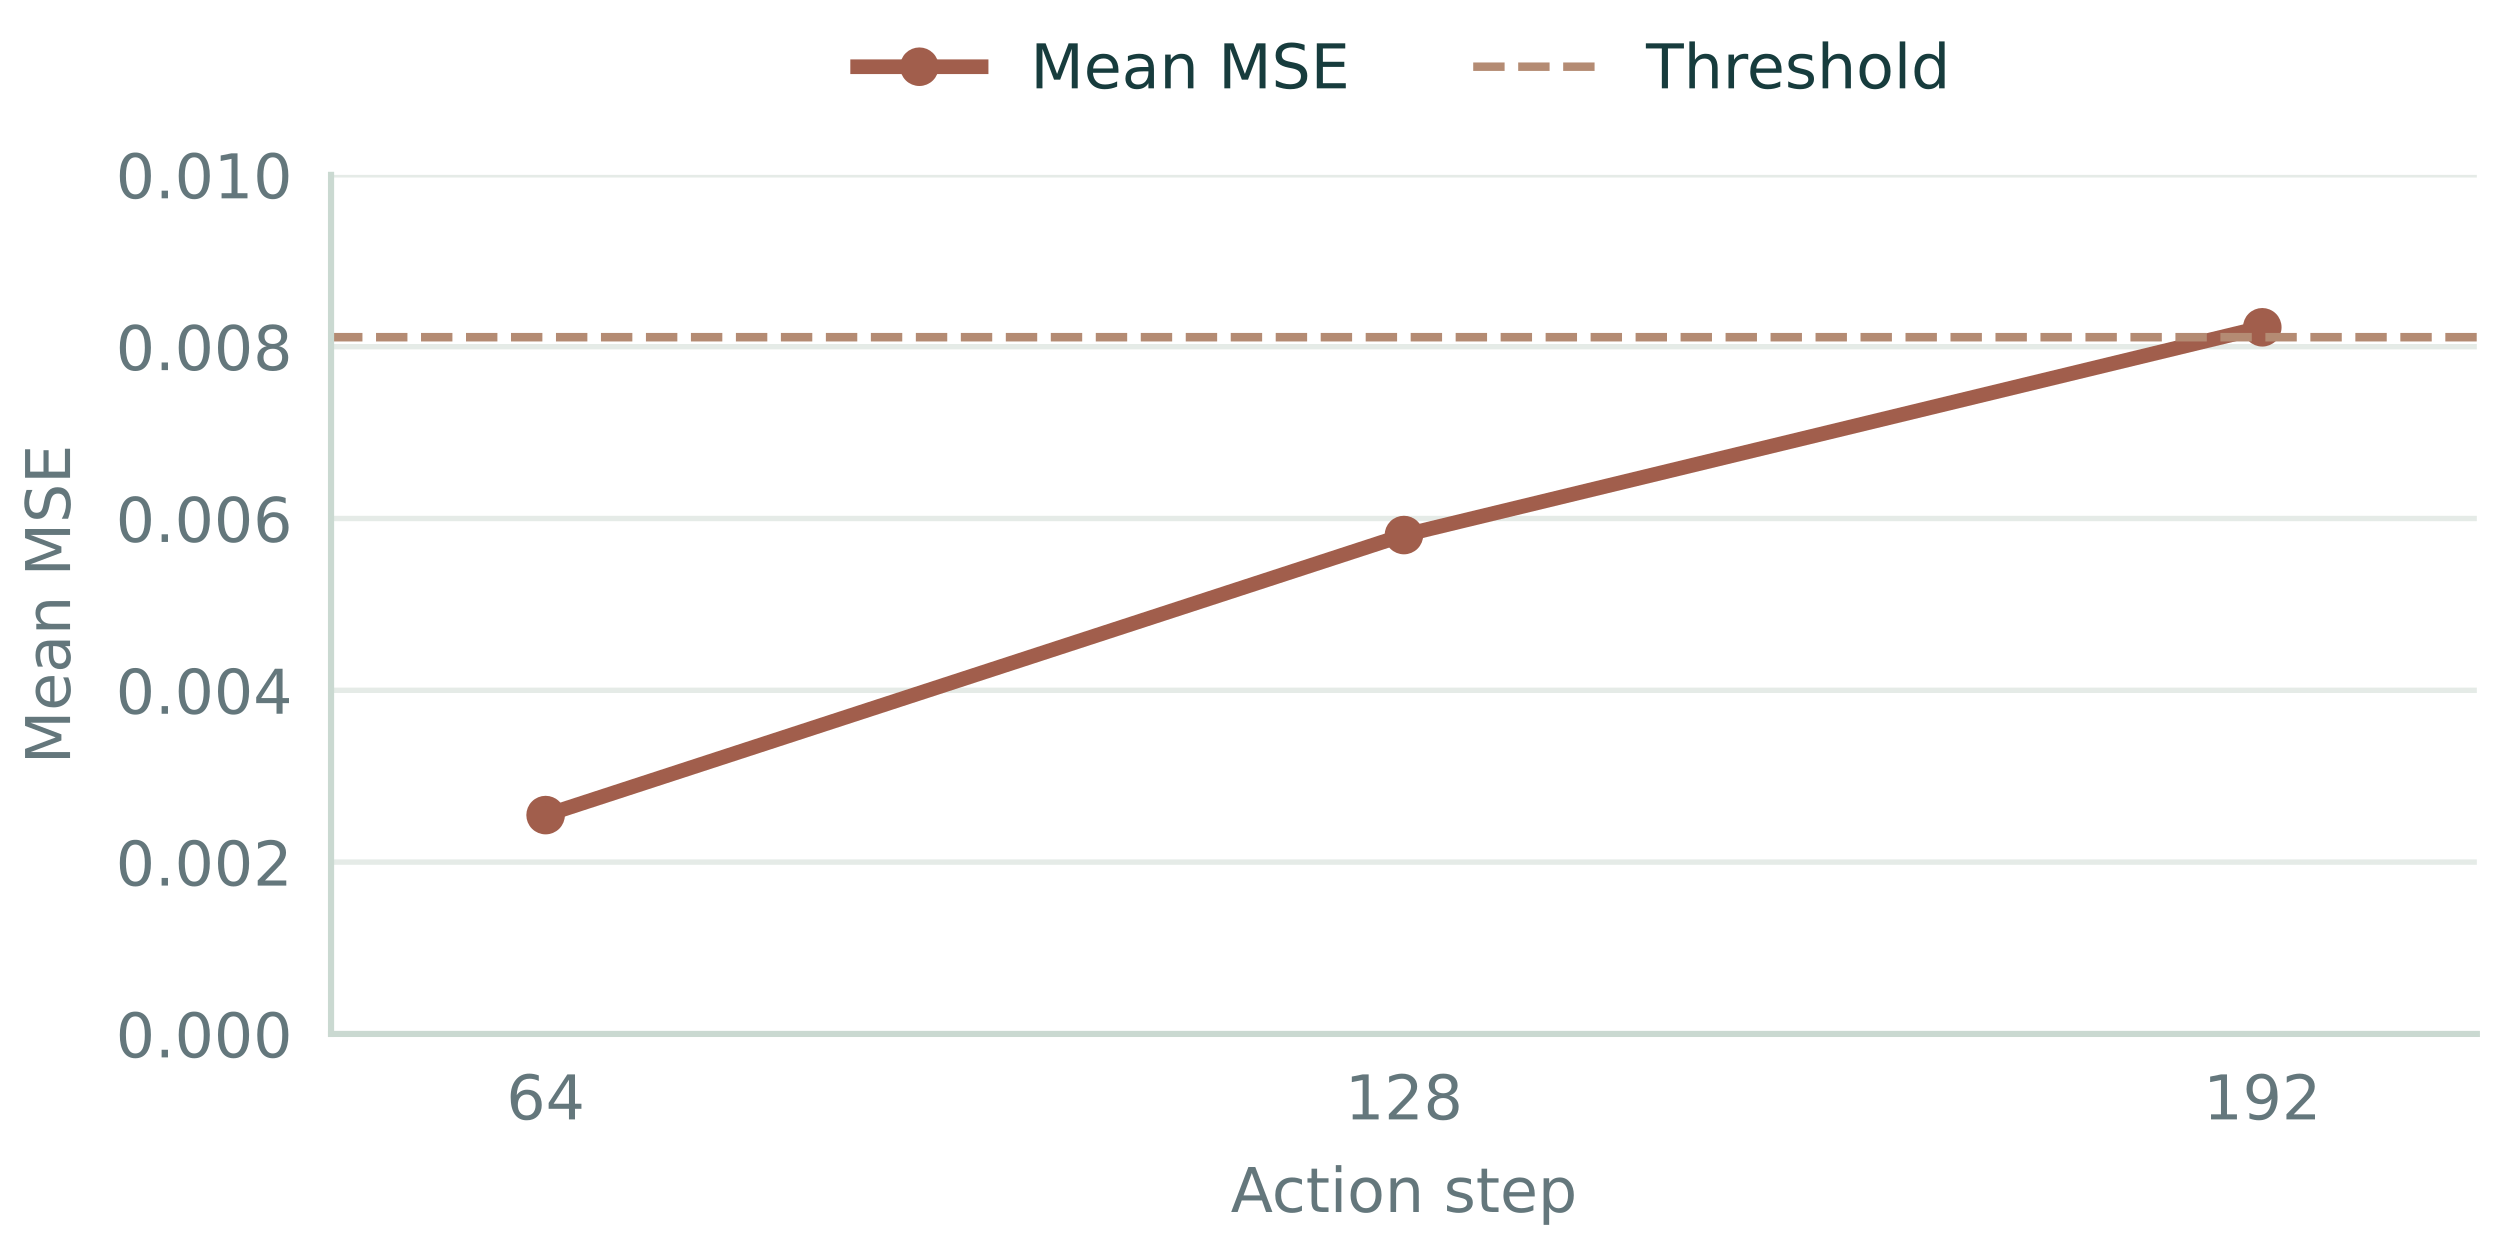
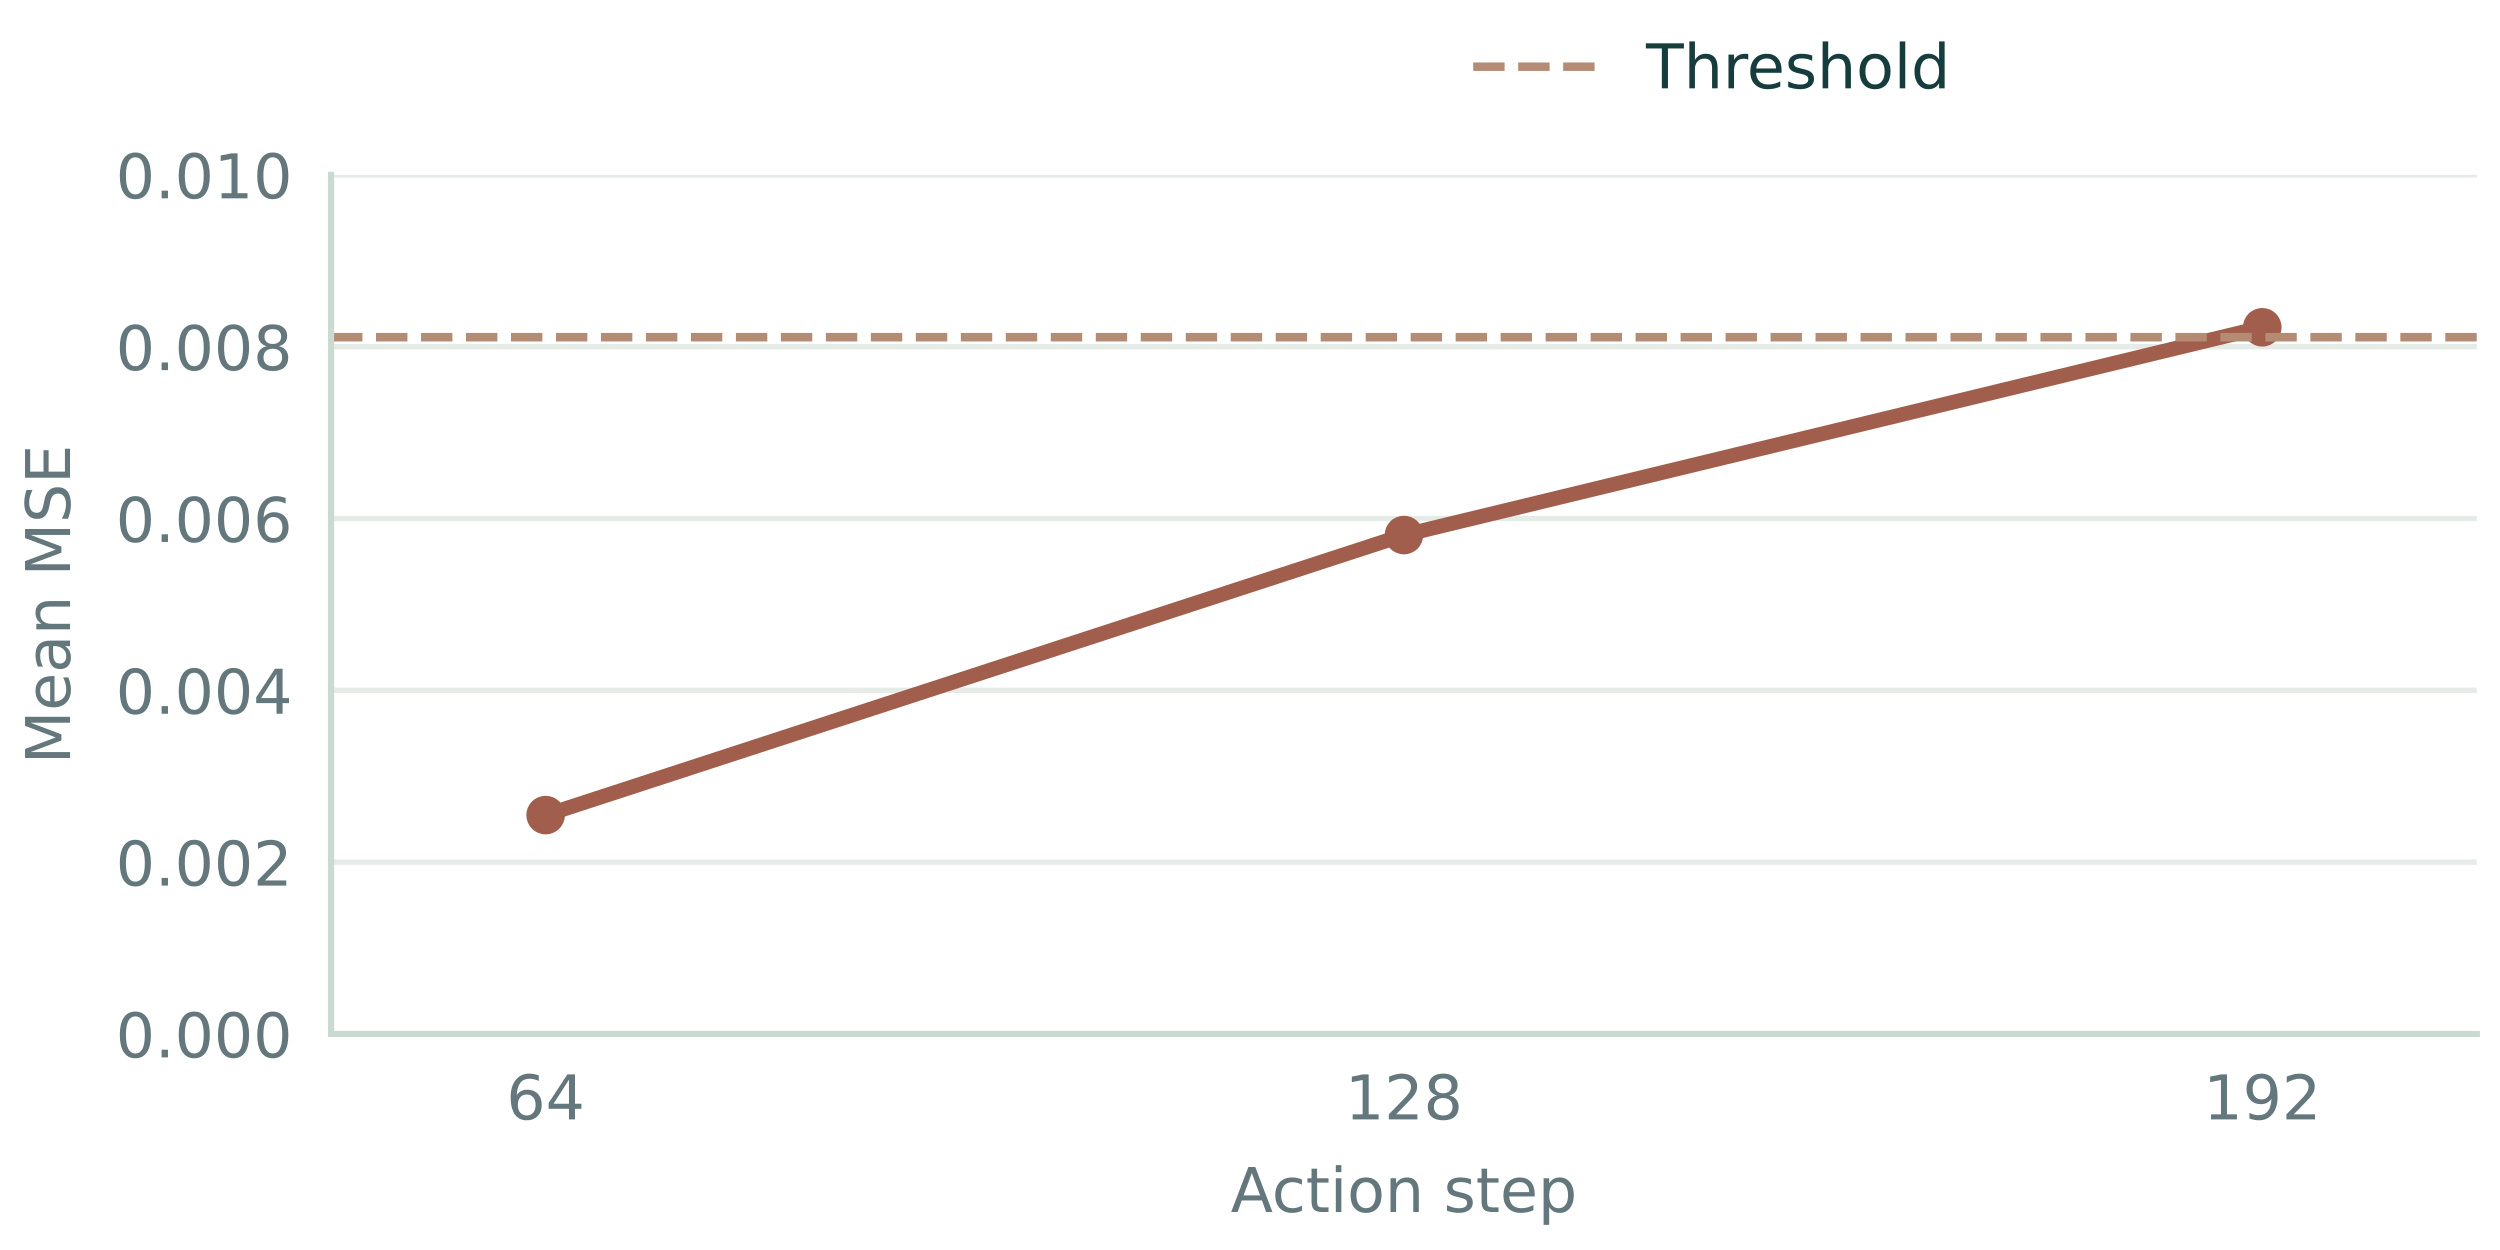
<svg xmlns="http://www.w3.org/2000/svg" xmlns:xlink="http://www.w3.org/1999/xlink" width="324pt" height="162pt" viewBox="0 0 324 162" version="1.1">
  <defs>
    <style type="text/css">*{stroke-linejoin: round; stroke-linecap: butt}</style>
  </defs>
  <g id="figure_1">
    <g id="patch_1">
      <path d="M 0 162 L 324 162 L 324 0 L 0 0 z " style="fill: #ffffff" />
    </g>
    <g id="axes_1">
      <g id="patch_2">
        <path d="M 42.903 133.999 L 321 133.999 L 321 22.663 L 42.903 22.663 z " style="fill: #ffffff" />
      </g>
      <g id="matplotlib.axis_1">
        <g id="xtick_1">
          <g id="line2d_1" />
          <g id="text_1">
            <g style="fill: #64777c" transform="translate(65.62244 145.0773) scale(0.08 -0.08)">
              <defs>
                <path id="DejaVuSans-19" d="M 2113 2584 Q 1688 2584 1439 2293 Q 1191 2003 1191 1497 Q 1191 994 1439 701 Q 1688 409 2113 409 Q 2538 409 2786 701 Q 3034 994 3034 1497 Q 3034 2003 2786 2293 Q 2538 2584 2113 2584 z M 3366 4563 L 3366 3988 Q 3128 4100 2886 4159 Q 2644 4219 2406 4219 Q 1781 4219 1451 3797 Q 1122 3375 1075 2522 Q 1259 2794 1537 2939 Q 1816 3084 2150 3084 Q 2853 3084 3261 2657 Q 3669 2231 3669 1497 Q 3669 778 3244 343 Q 2819 -91 2113 -91 Q 1303 -91 875 529 Q 447 1150 447 2328 Q 447 3434 972 4092 Q 1497 4750 2381 4750 Q 2619 4750 2861 4703 Q 3103 4656 3366 4563 z " transform="scale(0.015625)" />
                <path id="DejaVuSans-17" d="M 2419 4116 L 825 1625 L 2419 1625 L 2419 4116 z M 2253 4666 L 3047 4666 L 3047 1625 L 3713 1625 L 3713 1100 L 3047 1100 L 3047 0 L 2419 0 L 2419 1100 L 313 1100 L 313 1709 L 2253 4666 z " transform="scale(0.015625)" />
              </defs>
              <use xlink:href="#DejaVuSans-19" />
              <use xlink:href="#DejaVuSans-17" transform="translate(63.625 0)" />
            </g>
          </g>
        </g>
        <g id="xtick_2">
          <g id="line2d_2" />
          <g id="text_2">
            <g style="fill: #64777c" transform="translate(174.3162 145.0773) scale(0.08 -0.08)">
              <defs>
                <path id="DejaVuSans-14" d="M 794 531 L 1825 531 L 1825 4091 L 703 3866 L 703 4441 L 1819 4666 L 2450 4666 L 2450 531 L 3481 531 L 3481 0 L 794 0 L 794 531 z " transform="scale(0.015625)" />
                <path id="DejaVuSans-15" d="M 1228 531 L 3431 531 L 3431 0 L 469 0 L 469 531 Q 828 903 1448 1529 Q 2069 2156 2228 2338 Q 2531 2678 2651 2914 Q 2772 3150 2772 3378 Q 2772 3750 2511 3984 Q 2250 4219 1831 4219 Q 1534 4219 1204 4116 Q 875 4013 500 3803 L 500 4441 Q 881 4594 1212 4672 Q 1544 4750 1819 4750 Q 2544 4750 2975 4387 Q 3406 4025 3406 3419 Q 3406 3131 3298 2873 Q 3191 2616 2906 2266 Q 2828 2175 2409 1742 Q 1991 1309 1228 531 z " transform="scale(0.015625)" />
                <path id="DejaVuSans-1b" d="M 2034 2216 Q 1584 2216 1326 1975 Q 1069 1734 1069 1313 Q 1069 891 1326 650 Q 1584 409 2034 409 Q 2484 409 2743 651 Q 3003 894 3003 1313 Q 3003 1734 2745 1975 Q 2488 2216 2034 2216 z M 1403 2484 Q 997 2584 770 2862 Q 544 3141 544 3541 Q 544 4100 942 4425 Q 1341 4750 2034 4750 Q 2731 4750 3128 4425 Q 3525 4100 3525 3541 Q 3525 3141 3298 2862 Q 3072 2584 2669 2484 Q 3125 2378 3379 2068 Q 3634 1759 3634 1313 Q 3634 634 3220 271 Q 2806 -91 2034 -91 Q 1263 -91 848 271 Q 434 634 434 1313 Q 434 1759 690 2068 Q 947 2378 1403 2484 z M 1172 3481 Q 1172 3119 1398 2916 Q 1625 2713 2034 2713 Q 2441 2713 2670 2916 Q 2900 3119 2900 3481 Q 2900 3844 2670 4047 Q 2441 4250 2034 4250 Q 1625 4250 1398 4047 Q 1172 3844 1172 3481 z " transform="scale(0.015625)" />
              </defs>
              <use xlink:href="#DejaVuSans-14" />
              <use xlink:href="#DejaVuSans-15" transform="translate(63.625 0)" />
              <use xlink:href="#DejaVuSans-1b" transform="translate(127.25 0)" />
            </g>
          </g>
        </g>
        <g id="xtick_3">
          <g id="line2d_3" />
          <g id="text_3">
            <g style="fill: #64777c" transform="translate(285.5551 145.0773) scale(0.08 -0.08)">
              <defs>
                <path id="DejaVuSans-1c" d="M 703 97 L 703 672 Q 941 559 1184 500 Q 1428 441 1663 441 Q 2288 441 2617 861 Q 2947 1281 2994 2138 Q 2813 1869 2534 1725 Q 2256 1581 1919 1581 Q 1219 1581 811 2004 Q 403 2428 403 3163 Q 403 3881 828 4315 Q 1253 4750 1959 4750 Q 2769 4750 3195 4129 Q 3622 3509 3622 2328 Q 3622 1225 3098 567 Q 2575 -91 1691 -91 Q 1453 -91 1209 -44 Q 966 3 703 97 z M 1959 2075 Q 2384 2075 2632 2365 Q 2881 2656 2881 3163 Q 2881 3666 2632 3958 Q 2384 4250 1959 4250 Q 1534 4250 1286 3958 Q 1038 3666 1038 3163 Q 1038 2656 1286 2365 Q 1534 2075 1959 2075 z " transform="scale(0.015625)" />
              </defs>
              <use xlink:href="#DejaVuSans-14" />
              <use xlink:href="#DejaVuSans-1c" transform="translate(63.625 0)" />
              <use xlink:href="#DejaVuSans-15" transform="translate(127.25 0)" />
            </g>
          </g>
        </g>
        <g id="text_4">
          <g style="fill: #64777c" transform="translate(159.5 157.0779) scale(0.08 -0.08)">
            <defs>
              <path id="DejaVuSans-24" d="M 2188 4044 L 1331 1722 L 3047 1722 L 2188 4044 z M 1831 4666 L 2547 4666 L 4325 0 L 3669 0 L 3244 1197 L 1141 1197 L 716 0 L 50 0 L 1831 4666 z " transform="scale(0.015625)" />
              <path id="DejaVuSans-46" d="M 3122 3366 L 3122 2828 Q 2878 2963 2633 3030 Q 2388 3097 2138 3097 Q 1578 3097 1268 2742 Q 959 2388 959 1747 Q 959 1106 1268 751 Q 1578 397 2138 397 Q 2388 397 2633 464 Q 2878 531 3122 666 L 3122 134 Q 2881 22 2623 -34 Q 2366 -91 2075 -91 Q 1284 -91 818 406 Q 353 903 353 1747 Q 353 2603 823 3093 Q 1294 3584 2113 3584 Q 2378 3584 2631 3529 Q 2884 3475 3122 3366 z " transform="scale(0.015625)" />
              <path id="DejaVuSans-57" d="M 1172 4494 L 1172 3500 L 2356 3500 L 2356 3053 L 1172 3053 L 1172 1153 Q 1172 725 1289 603 Q 1406 481 1766 481 L 2356 481 L 2356 0 L 1766 0 Q 1100 0 847 248 Q 594 497 594 1153 L 594 3053 L 172 3053 L 172 3500 L 594 3500 L 594 4494 L 1172 4494 z " transform="scale(0.015625)" />
              <path id="DejaVuSans-4c" d="M 603 3500 L 1178 3500 L 1178 0 L 603 0 L 603 3500 z M 603 4863 L 1178 4863 L 1178 4134 L 603 4134 L 603 4863 z " transform="scale(0.015625)" />
              <path id="DejaVuSans-52" d="M 1959 3097 Q 1497 3097 1228 2736 Q 959 2375 959 1747 Q 959 1119 1226 758 Q 1494 397 1959 397 Q 2419 397 2687 759 Q 2956 1122 2956 1747 Q 2956 2369 2687 2733 Q 2419 3097 1959 3097 z M 1959 3584 Q 2709 3584 3137 3096 Q 3566 2609 3566 1747 Q 3566 888 3137 398 Q 2709 -91 1959 -91 Q 1206 -91 779 398 Q 353 888 353 1747 Q 353 2609 779 3096 Q 1206 3584 1959 3584 z " transform="scale(0.015625)" />
              <path id="DejaVuSans-51" d="M 3513 2113 L 3513 0 L 2938 0 L 2938 2094 Q 2938 2591 2744 2837 Q 2550 3084 2163 3084 Q 1697 3084 1428 2787 Q 1159 2491 1159 1978 L 1159 0 L 581 0 L 581 3500 L 1159 3500 L 1159 2956 Q 1366 3272 1645 3428 Q 1925 3584 2291 3584 Q 2894 3584 3203 3211 Q 3513 2838 3513 2113 z " transform="scale(0.015625)" />
              <path id="DejaVuSans-3" transform="scale(0.015625)" />
              <path id="DejaVuSans-56" d="M 2834 3397 L 2834 2853 Q 2591 2978 2328 3040 Q 2066 3103 1784 3103 Q 1356 3103 1142 2972 Q 928 2841 928 2578 Q 928 2378 1081 2264 Q 1234 2150 1697 2047 L 1894 2003 Q 2506 1872 2764 1633 Q 3022 1394 3022 966 Q 3022 478 2636 193 Q 2250 -91 1575 -91 Q 1294 -91 989 -36 Q 684 19 347 128 L 347 722 Q 666 556 975 473 Q 1284 391 1588 391 Q 1994 391 2212 530 Q 2431 669 2431 922 Q 2431 1156 2273 1281 Q 2116 1406 1581 1522 L 1381 1569 Q 847 1681 609 1914 Q 372 2147 372 2553 Q 372 3047 722 3315 Q 1072 3584 1716 3584 Q 2034 3584 2315 3537 Q 2597 3491 2834 3397 z " transform="scale(0.015625)" />
              <path id="DejaVuSans-48" d="M 3597 1894 L 3597 1613 L 953 1613 Q 991 1019 1311 708 Q 1631 397 2203 397 Q 2534 397 2845 478 Q 3156 559 3463 722 L 3463 178 Q 3153 47 2828 -22 Q 2503 -91 2169 -91 Q 1331 -91 842 396 Q 353 884 353 1716 Q 353 2575 817 3079 Q 1281 3584 2069 3584 Q 2775 3584 3186 3129 Q 3597 2675 3597 1894 z M 3022 2063 Q 3016 2534 2758 2815 Q 2500 3097 2075 3097 Q 1594 3097 1305 2825 Q 1016 2553 972 2059 L 3022 2063 z " transform="scale(0.015625)" />
              <path id="DejaVuSans-53" d="M 1159 525 L 1159 -1331 L 581 -1331 L 581 3500 L 1159 3500 L 1159 2969 Q 1341 3281 1617 3432 Q 1894 3584 2278 3584 Q 2916 3584 3314 3078 Q 3713 2572 3713 1747 Q 3713 922 3314 415 Q 2916 -91 2278 -91 Q 1894 -91 1617 61 Q 1341 213 1159 525 z M 3116 1747 Q 3116 2381 2855 2742 Q 2594 3103 2138 3103 Q 1681 3103 1420 2742 Q 1159 2381 1159 1747 Q 1159 1113 1420 752 Q 1681 391 2138 391 Q 2594 391 2855 752 Q 3116 1113 3116 1747 z " transform="scale(0.015625)" />
            </defs>
            <use xlink:href="#DejaVuSans-24" />
            <use xlink:href="#DejaVuSans-46" transform="translate(66.65625 0)" />
            <use xlink:href="#DejaVuSans-57" transform="translate(121.6406 0)" />
            <use xlink:href="#DejaVuSans-4c" transform="translate(160.8438 0)" />
            <use xlink:href="#DejaVuSans-52" transform="translate(188.625 0)" />
            <use xlink:href="#DejaVuSans-51" transform="translate(249.8125 0)" />
            <use xlink:href="#DejaVuSans-3" transform="translate(313.1875 0)" />
            <use xlink:href="#DejaVuSans-56" transform="translate(344.9688 0)" />
            <use xlink:href="#DejaVuSans-57" transform="translate(397.0625 0)" />
            <use xlink:href="#DejaVuSans-48" transform="translate(436.2656 0)" />
            <use xlink:href="#DejaVuSans-53" transform="translate(497.7969 0)" />
          </g>
        </g>
      </g>
      <g id="matplotlib.axis_2">
        <g id="ytick_1">
          <g id="line2d_4">
            <path d="M 42.903 133.999 L 321 133.999 " clip-path="url(#p42287b4cfa)" style="fill: none; stroke: #e5ebe7; stroke-width: 0.7; stroke-linecap: square" />
          </g>
          <g id="line2d_5" />
          <g id="text_5">
            <g style="fill: #64777c" transform="translate(15.00024 137.0382) scale(0.08 -0.08)">
              <defs>
                <path id="DejaVuSans-13" d="M 2034 4250 Q 1547 4250 1301 3770 Q 1056 3291 1056 2328 Q 1056 1369 1301 889 Q 1547 409 2034 409 Q 2525 409 2770 889 Q 3016 1369 3016 2328 Q 3016 3291 2770 3770 Q 2525 4250 2034 4250 z M 2034 4750 Q 2819 4750 3233 4129 Q 3647 3509 3647 2328 Q 3647 1150 3233 529 Q 2819 -91 2034 -91 Q 1250 -91 836 529 Q 422 1150 422 2328 Q 422 3509 836 4129 Q 1250 4750 2034 4750 z " transform="scale(0.015625)" />
                <path id="DejaVuSans-11" d="M 684 794 L 1344 794 L 1344 0 L 684 0 L 684 794 z " transform="scale(0.015625)" />
              </defs>
              <use xlink:href="#DejaVuSans-13" />
              <use xlink:href="#DejaVuSans-11" transform="translate(63.625 0)" />
              <use xlink:href="#DejaVuSans-13" transform="translate(95.40625 0)" />
              <use xlink:href="#DejaVuSans-13" transform="translate(159.0312 0)" />
              <use xlink:href="#DejaVuSans-13" transform="translate(222.6562 0)" />
            </g>
          </g>
        </g>
        <g id="ytick_2">
          <g id="line2d_6">
            <path d="M 42.903 111.732 L 321 111.732 " clip-path="url(#p42287b4cfa)" style="fill: none; stroke: #e5ebe7; stroke-width: 0.7; stroke-linecap: square" />
          </g>
          <g id="line2d_7" />
          <g id="text_6">
            <g style="fill: #64777c" transform="translate(15.00024 114.7709) scale(0.08 -0.08)">
              <use xlink:href="#DejaVuSans-13" />
              <use xlink:href="#DejaVuSans-11" transform="translate(63.625 0)" />
              <use xlink:href="#DejaVuSans-13" transform="translate(95.40625 0)" />
              <use xlink:href="#DejaVuSans-13" transform="translate(159.0312 0)" />
              <use xlink:href="#DejaVuSans-15" transform="translate(222.6562 0)" />
            </g>
          </g>
        </g>
        <g id="ytick_3">
          <g id="line2d_8">
            <path d="M 42.903 89.465 L 321 89.465 " clip-path="url(#p42287b4cfa)" style="fill: none; stroke: #e5ebe7; stroke-width: 0.7; stroke-linecap: square" />
          </g>
          <g id="line2d_9" />
          <g id="text_7">
            <g style="fill: #64777c" transform="translate(15.00024 92.50358) scale(0.08 -0.08)">
              <use xlink:href="#DejaVuSans-13" />
              <use xlink:href="#DejaVuSans-11" transform="translate(63.625 0)" />
              <use xlink:href="#DejaVuSans-13" transform="translate(95.40625 0)" />
              <use xlink:href="#DejaVuSans-13" transform="translate(159.0312 0)" />
              <use xlink:href="#DejaVuSans-17" transform="translate(222.6562 0)" />
            </g>
          </g>
        </g>
        <g id="ytick_4">
          <g id="line2d_10">
            <path d="M 42.903 67.197 L 321 67.197 " clip-path="url(#p42287b4cfa)" style="fill: none; stroke: #e5ebe7; stroke-width: 0.7; stroke-linecap: square" />
          </g>
          <g id="line2d_11" />
          <g id="text_8">
            <g style="fill: #64777c" transform="translate(15.00024 70.23627) scale(0.08 -0.08)">
              <use xlink:href="#DejaVuSans-13" />
              <use xlink:href="#DejaVuSans-11" transform="translate(63.625 0)" />
              <use xlink:href="#DejaVuSans-13" transform="translate(95.40625 0)" />
              <use xlink:href="#DejaVuSans-13" transform="translate(159.0312 0)" />
              <use xlink:href="#DejaVuSans-19" transform="translate(222.6562 0)" />
            </g>
          </g>
        </g>
        <g id="ytick_5">
          <g id="line2d_12">
            <path d="M 42.903 44.93 L 321 44.93 " clip-path="url(#p42287b4cfa)" style="fill: none; stroke: #e5ebe7; stroke-width: 0.7; stroke-linecap: square" />
          </g>
          <g id="line2d_13" />
          <g id="text_9">
            <g style="fill: #64777c" transform="translate(15.00024 47.96895) scale(0.08 -0.08)">
              <use xlink:href="#DejaVuSans-13" />
              <use xlink:href="#DejaVuSans-11" transform="translate(63.625 0)" />
              <use xlink:href="#DejaVuSans-13" transform="translate(95.40625 0)" />
              <use xlink:href="#DejaVuSans-13" transform="translate(159.0312 0)" />
              <use xlink:href="#DejaVuSans-1b" transform="translate(222.6562 0)" />
            </g>
          </g>
        </g>
        <g id="ytick_6">
          <g id="line2d_14">
            <path d="M 42.903 22.663 L 321 22.663 " clip-path="url(#p42287b4cfa)" style="fill: none; stroke: #e5ebe7; stroke-width: 0.7; stroke-linecap: square" />
          </g>
          <g id="line2d_15" />
          <g id="text_10">
            <g style="fill: #64777c" transform="translate(15.00024 25.70164) scale(0.08 -0.08)">
              <use xlink:href="#DejaVuSans-13" />
              <use xlink:href="#DejaVuSans-11" transform="translate(63.625 0)" />
              <use xlink:href="#DejaVuSans-13" transform="translate(95.40625 0)" />
              <use xlink:href="#DejaVuSans-14" transform="translate(159.0312 0)" />
              <use xlink:href="#DejaVuSans-13" transform="translate(222.6562 0)" />
            </g>
          </g>
        </g>
        <g id="text_11">
          <g style="fill: #64777c" transform="translate(9.078365 99.01898) rotate(-90) scale(0.08 -0.08)">
            <defs>
              <path id="DejaVuSans-30" d="M 628 4666 L 1569 4666 L 2759 1491 L 3956 4666 L 4897 4666 L 4897 0 L 4281 0 L 4281 4097 L 3078 897 L 2444 897 L 1241 4097 L 1241 0 L 628 0 L 628 4666 z " transform="scale(0.015625)" />
              <path id="DejaVuSans-44" d="M 2194 1759 Q 1497 1759 1228 1600 Q 959 1441 959 1056 Q 959 750 1161 570 Q 1363 391 1709 391 Q 2188 391 2477 730 Q 2766 1069 2766 1631 L 2766 1759 L 2194 1759 z M 3341 1997 L 3341 0 L 2766 0 L 2766 531 Q 2569 213 2275 61 Q 1981 -91 1556 -91 Q 1019 -91 701 211 Q 384 513 384 1019 Q 384 1609 779 1909 Q 1175 2209 1959 2209 L 2766 2209 L 2766 2266 Q 2766 2663 2505 2880 Q 2244 3097 1772 3097 Q 1472 3097 1187 3025 Q 903 2953 641 2809 L 641 3341 Q 956 3463 1253 3523 Q 1550 3584 1831 3584 Q 2591 3584 2966 3190 Q 3341 2797 3341 1997 z " transform="scale(0.015625)" />
              <path id="DejaVuSans-36" d="M 3425 4513 L 3425 3897 Q 3066 4069 2747 4153 Q 2428 4238 2131 4238 Q 1616 4238 1336 4038 Q 1056 3838 1056 3469 Q 1056 3159 1242 3001 Q 1428 2844 1947 2747 L 2328 2669 Q 3034 2534 3370 2195 Q 3706 1856 3706 1288 Q 3706 609 3251 259 Q 2797 -91 1919 -91 Q 1588 -91 1214 -16 Q 841 59 441 206 L 441 856 Q 825 641 1194 531 Q 1563 422 1919 422 Q 2459 422 2753 634 Q 3047 847 3047 1241 Q 3047 1584 2836 1778 Q 2625 1972 2144 2069 L 1759 2144 Q 1053 2284 737 2584 Q 422 2884 422 3419 Q 422 4038 858 4394 Q 1294 4750 2059 4750 Q 2388 4750 2728 4690 Q 3069 4631 3425 4513 z " transform="scale(0.015625)" />
              <path id="DejaVuSans-28" d="M 628 4666 L 3578 4666 L 3578 4134 L 1259 4134 L 1259 2753 L 3481 2753 L 3481 2222 L 1259 2222 L 1259 531 L 3634 531 L 3634 0 L 628 0 L 628 4666 z " transform="scale(0.015625)" />
            </defs>
            <use xlink:href="#DejaVuSans-30" />
            <use xlink:href="#DejaVuSans-48" transform="translate(86.28125 0)" />
            <use xlink:href="#DejaVuSans-44" transform="translate(147.8125 0)" />
            <use xlink:href="#DejaVuSans-51" transform="translate(209.0938 0)" />
            <use xlink:href="#DejaVuSans-3" transform="translate(272.4688 0)" />
            <use xlink:href="#DejaVuSans-30" transform="translate(304.25 0)" />
            <use xlink:href="#DejaVuSans-36" transform="translate(390.5312 0)" />
            <use xlink:href="#DejaVuSans-28" transform="translate(454.0156 0)" />
          </g>
        </g>
      </g>
      <g id="line2d_16">
        <path d="M 70.712 105.635 L 181.951 69.342 L 293.19 42.417 " clip-path="url(#p42287b4cfa)" style="fill: none; stroke: #a15e4c; stroke-width: 1.9; stroke-linecap: square" />
        <defs>
          <path id="m59512dabf3" d="M 0 2 C 0.53 2 1.039 1.789 1.414 1.414 C 1.789 1.039 2 0.53 2 0 C 2 -0.53 1.789 -1.039 1.414 -1.414 C 1.039 -1.789 0.53 -2 0 -2 C -0.53 -2 -1.039 -1.789 -1.414 -1.414 C -1.789 -1.039 -2 -0.53 -2 0 C -2 0.53 -1.789 1.039 -1.414 1.414 C -1.039 1.789 -0.53 2 0 2 z " style="stroke: #a15e4c" />
        </defs>
        <g clip-path="url(#p42287b4cfa)">
          <use xlink:href="#m59512dabf3" x="70.712" y="105.635" style="fill: #a15e4c; stroke: #a15e4c" />
          <use xlink:href="#m59512dabf3" x="181.951" y="69.342" style="fill: #a15e4c; stroke: #a15e4c" />
          <use xlink:href="#m59512dabf3" x="293.19" y="42.417" style="fill: #a15e4c; stroke: #a15e4c" />
        </g>
      </g>
      <g id="line2d_17">
        <path d="M 42.903 43.7 L 321 43.7 " clip-path="url(#p42287b4cfa)" style="fill: none; stroke-dasharray: 4.07,1.76; stroke-dashoffset: 0; stroke: #b48b73; stroke-width: 1.1" />
      </g>
      <g id="patch_3">
        <path d="M 42.903 133.999 L 42.903 22.663 " style="fill: none; stroke: #cad9d1; stroke-width: 0.8; stroke-linejoin: miter; stroke-linecap: square" />
      </g>
      <g id="patch_4">
        <path d="M 42.903 133.999 L 321 133.999 " style="fill: none; stroke: #cad9d1; stroke-width: 0.8; stroke-linejoin: miter; stroke-linecap: square" />
      </g>
      <g id="legend_1">
-         <g id="line2d_18">
-           <path d="M 111.151 8.647 L 119.151 8.647 L 127.151 8.647 " style="fill: none; stroke: #a15e4c; stroke-width: 1.9; stroke-linecap: square" />
-           <g>
-             <use xlink:href="#m59512dabf3" x="119.151" y="8.647" style="fill: #a15e4c; stroke: #a15e4c" />
-           </g>
-         </g>
-         <g id="text_12">
-           <g style="fill: #173c3d" transform="translate(133.5506 11.44729) scale(0.08 -0.08)">
-             <use xlink:href="#DejaVuSans-30" />
-             <use xlink:href="#DejaVuSans-48" transform="translate(86.28125 0)" />
-             <use xlink:href="#DejaVuSans-44" transform="translate(147.8125 0)" />
-             <use xlink:href="#DejaVuSans-51" transform="translate(209.0938 0)" />
-             <use xlink:href="#DejaVuSans-3" transform="translate(272.4688 0)" />
-             <use xlink:href="#DejaVuSans-30" transform="translate(304.25 0)" />
-             <use xlink:href="#DejaVuSans-36" transform="translate(390.5312 0)" />
-             <use xlink:href="#DejaVuSans-28" transform="translate(454.0156 0)" />
-           </g>
-         </g>
        <g id="line2d_19">
          <path d="M 190.927 8.647 L 198.927 8.647 L 206.927 8.647 " style="fill: none; stroke-dasharray: 4.07,1.76; stroke-dashoffset: 0; stroke: #b48b73; stroke-width: 1.1" />
        </g>
        <g id="text_13">
          <g style="fill: #173c3d" transform="translate(213.3269 11.44729) scale(0.08 -0.08)">
            <defs>
              <path id="DejaVuSans-37" d="M -19 4666 L 3928 4666 L 3928 4134 L 2272 4134 L 2272 0 L 1638 0 L 1638 4134 L -19 4134 L -19 4666 z " transform="scale(0.015625)" />
              <path id="DejaVuSans-4b" d="M 3513 2113 L 3513 0 L 2938 0 L 2938 2094 Q 2938 2591 2744 2837 Q 2550 3084 2163 3084 Q 1697 3084 1428 2787 Q 1159 2491 1159 1978 L 1159 0 L 581 0 L 581 4863 L 1159 4863 L 1159 2956 Q 1366 3272 1645 3428 Q 1925 3584 2291 3584 Q 2894 3584 3203 3211 Q 3513 2838 3513 2113 z " transform="scale(0.015625)" />
              <path id="DejaVuSans-55" d="M 2631 2963 Q 2534 3019 2420 3045 Q 2306 3072 2169 3072 Q 1681 3072 1420 2755 Q 1159 2438 1159 1844 L 1159 0 L 581 0 L 581 3500 L 1159 3500 L 1159 2956 Q 1341 3275 1631 3429 Q 1922 3584 2338 3584 Q 2397 3584 2469 3576 Q 2541 3569 2628 3553 L 2631 2963 z " transform="scale(0.015625)" />
              <path id="DejaVuSans-4f" d="M 603 4863 L 1178 4863 L 1178 0 L 603 0 L 603 4863 z " transform="scale(0.015625)" />
              <path id="DejaVuSans-47" d="M 2906 2969 L 2906 4863 L 3481 4863 L 3481 0 L 2906 0 L 2906 525 Q 2725 213 2448 61 Q 2172 -91 1784 -91 Q 1150 -91 751 415 Q 353 922 353 1747 Q 353 2572 751 3078 Q 1150 3584 1784 3584 Q 2172 3584 2448 3432 Q 2725 3281 2906 2969 z M 947 1747 Q 947 1113 1208 752 Q 1469 391 1925 391 Q 2381 391 2643 752 Q 2906 1113 2906 1747 Q 2906 2381 2643 2742 Q 2381 3103 1925 3103 Q 1469 3103 1208 2742 Q 947 2381 947 1747 z " transform="scale(0.015625)" />
            </defs>
            <use xlink:href="#DejaVuSans-37" />
            <use xlink:href="#DejaVuSans-4b" transform="translate(61.07812 0)" />
            <use xlink:href="#DejaVuSans-55" transform="translate(124.4531 0)" />
            <use xlink:href="#DejaVuSans-48" transform="translate(163.3594 0)" />
            <use xlink:href="#DejaVuSans-56" transform="translate(224.8906 0)" />
            <use xlink:href="#DejaVuSans-4b" transform="translate(276.9844 0)" />
            <use xlink:href="#DejaVuSans-52" transform="translate(340.3594 0)" />
            <use xlink:href="#DejaVuSans-4f" transform="translate(401.5469 0)" />
            <use xlink:href="#DejaVuSans-47" transform="translate(429.3281 0)" />
          </g>
        </g>
      </g>
    </g>
  </g>
  <defs>
    <clipPath id="p42287b4cfa">
      <rect x="42.903" y="22.663" width="278.097" height="111.337" />
    </clipPath>
  </defs>
</svg>
